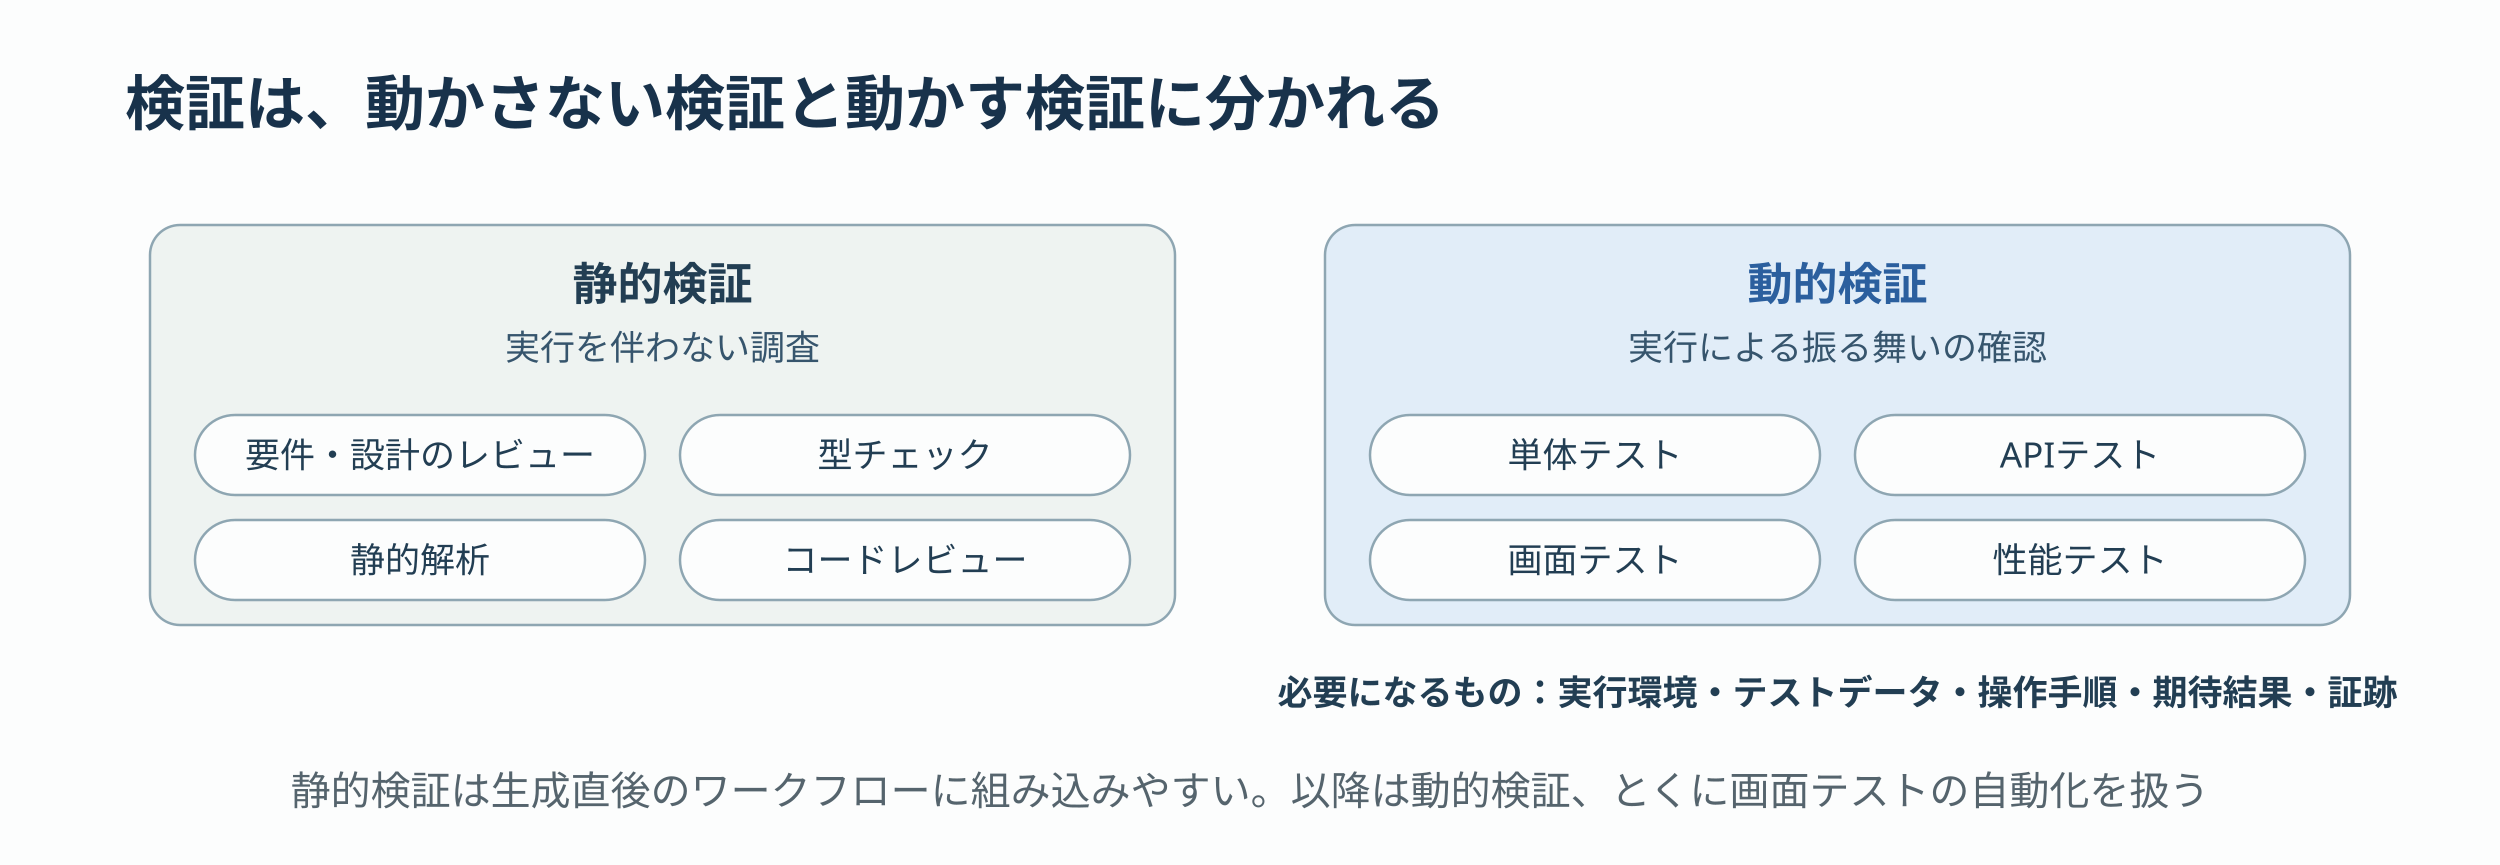
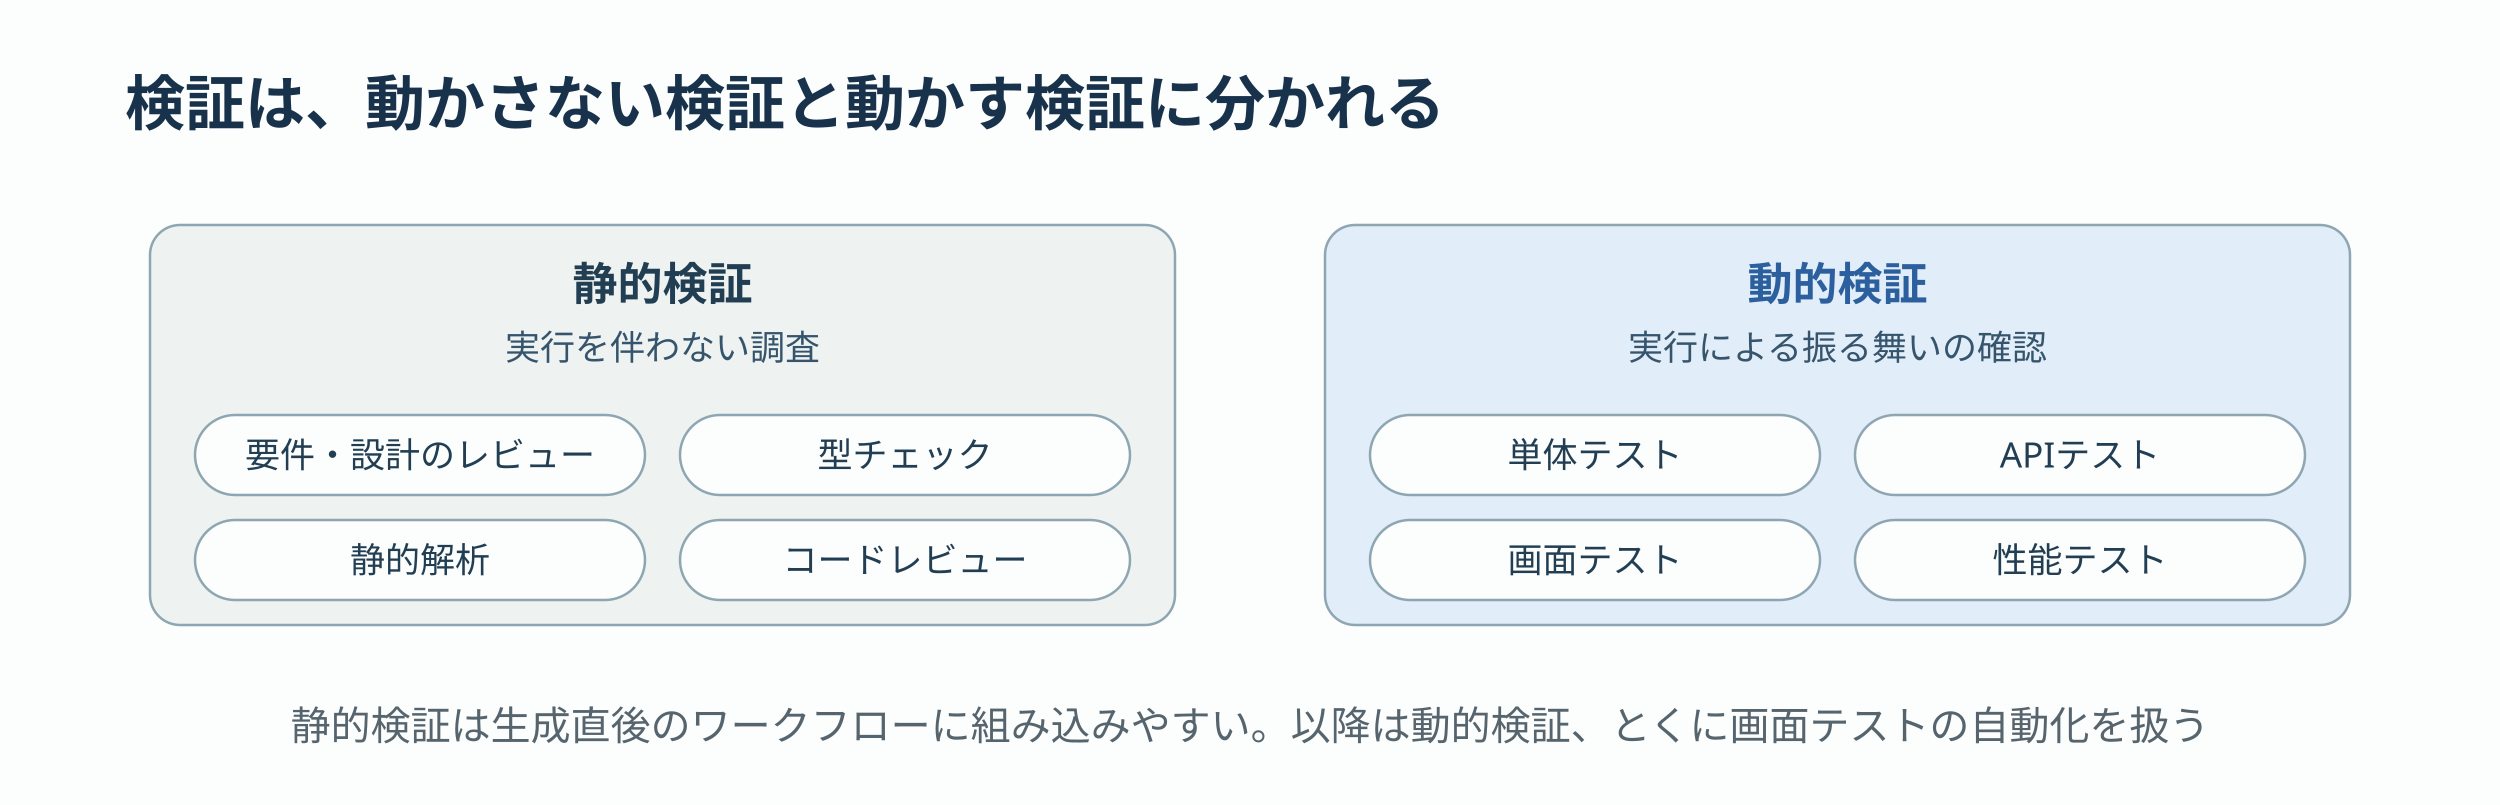
- <svg xmlns="http://www.w3.org/2000/svg" width="1000" height="346" viewBox="0 0 1000 346" role="img" aria-label="静的検証と動的検証の区分" aria-describedby="desc">
+ <svg xmlns="http://www.w3.org/2000/svg" width="1000" height="322" viewBox="0 0 1000 322" role="img" aria-label="静的検証と動的検証の区分" aria-describedby="desc">
  <rect width="100%" height="100%" fill="#fcfdfd" />
  <text x="50" y="50" text-anchor="start" font-family="sans-serif" font-size="24" font-weight="700" fill="#18324b">検証は、動かさない検証と動かす検証に分かれる</text>
  <rect x="60" y="90" width="410" height="160" rx="12" fill="#eef3f1" stroke="#8ea6b2" stroke-width="1" />
  <text x="265" y="120" text-anchor="middle" font-family="sans-serif" font-size="18" font-weight="700" fill="#223e53">静的検証</text>
  <text x="265" y="144" text-anchor="middle" font-family="sans-serif" font-size="14" fill="#36556d">実行を伴わない調査</text>
  <rect x="78" y="166" width="180" height="32" rx="16.0" fill="#fcfdfd" stroke="#8ea6b2" stroke-width="1" />
  <text x="168" y="187" text-anchor="middle" font-family="sans-serif" font-size="14" fill="#223e53">要件・設計のレビュー</text>
  <rect x="272" y="166" width="180" height="32" rx="16.0" fill="#fcfdfd" stroke="#8ea6b2" stroke-width="1" />
  <text x="362" y="187" text-anchor="middle" font-family="sans-serif" font-size="14" fill="#223e53">型チェック</text>
  <rect x="78" y="208" width="180" height="32" rx="16.0" fill="#fcfdfd" stroke="#8ea6b2" stroke-width="1" />
  <text x="168" y="229" text-anchor="middle" font-family="sans-serif" font-size="14" fill="#223e53">静的解析</text>
  <rect x="272" y="208" width="180" height="32" rx="16.0" fill="#fcfdfd" stroke="#8ea6b2" stroke-width="1" />
  <text x="362" y="229" text-anchor="middle" font-family="sans-serif" font-size="14" fill="#223e53">コードレビュー</text>
  <rect x="530" y="90" width="410" height="160" rx="12" fill="#e1edf8" stroke="#8ea6b2" stroke-width="1" />
  <text x="735" y="120" text-anchor="middle" font-family="sans-serif" font-size="18" font-weight="700" fill="#2b5f9e">動的検証</text>
  <text x="735" y="144" text-anchor="middle" font-family="sans-serif" font-size="14" fill="#36556d">実行による振る舞いの確認</text>
  <rect x="548" y="166" width="180" height="32" rx="16.0" fill="#fcfdfd" stroke="#8ea6b2" stroke-width="1" />
  <text x="638" y="187" text-anchor="middle" font-family="sans-serif" font-size="14" fill="#223e53">単体テスト</text>
  <rect x="742" y="166" width="180" height="32" rx="16.0" fill="#fcfdfd" stroke="#8ea6b2" stroke-width="1" />
  <text x="832" y="187" text-anchor="middle" font-family="sans-serif" font-size="14" fill="#223e53">APIテスト</text>
  <rect x="548" y="208" width="180" height="32" rx="16.0" fill="#fcfdfd" stroke="#8ea6b2" stroke-width="1" />
  <text x="638" y="229" text-anchor="middle" font-family="sans-serif" font-size="14" fill="#223e53">画面テスト</text>
  <rect x="742" y="208" width="180" height="32" rx="16.0" fill="#fcfdfd" stroke="#8ea6b2" stroke-width="1" />
  <text x="832" y="229" text-anchor="middle" font-family="sans-serif" font-size="14" fill="#223e53">性能テスト</text>
-   <text x="735" y="282" text-anchor="middle" font-family="sans-serif" font-size="14" font-weight="700" fill="#223e53">必要になるもの：実行環境・テストデータ・操作手順・期待結果・証跡</text>
-   <text x="500" y="322" text-anchor="middle" font-family="sans-serif" font-size="16" fill="#55646d">静的検証は生成直後のワークフローに組み込みやすい。以降は動的検証、とくに画面テストの自動化を扱う</text>
+   <text x="500" y="296" text-anchor="middle" font-family="sans-serif" font-size="16" fill="#55646d">静的検証は生成直後のワークフローに組み込みやすい。以降は動的検証、とくに画面テストの自動化を扱う</text>
</svg>
